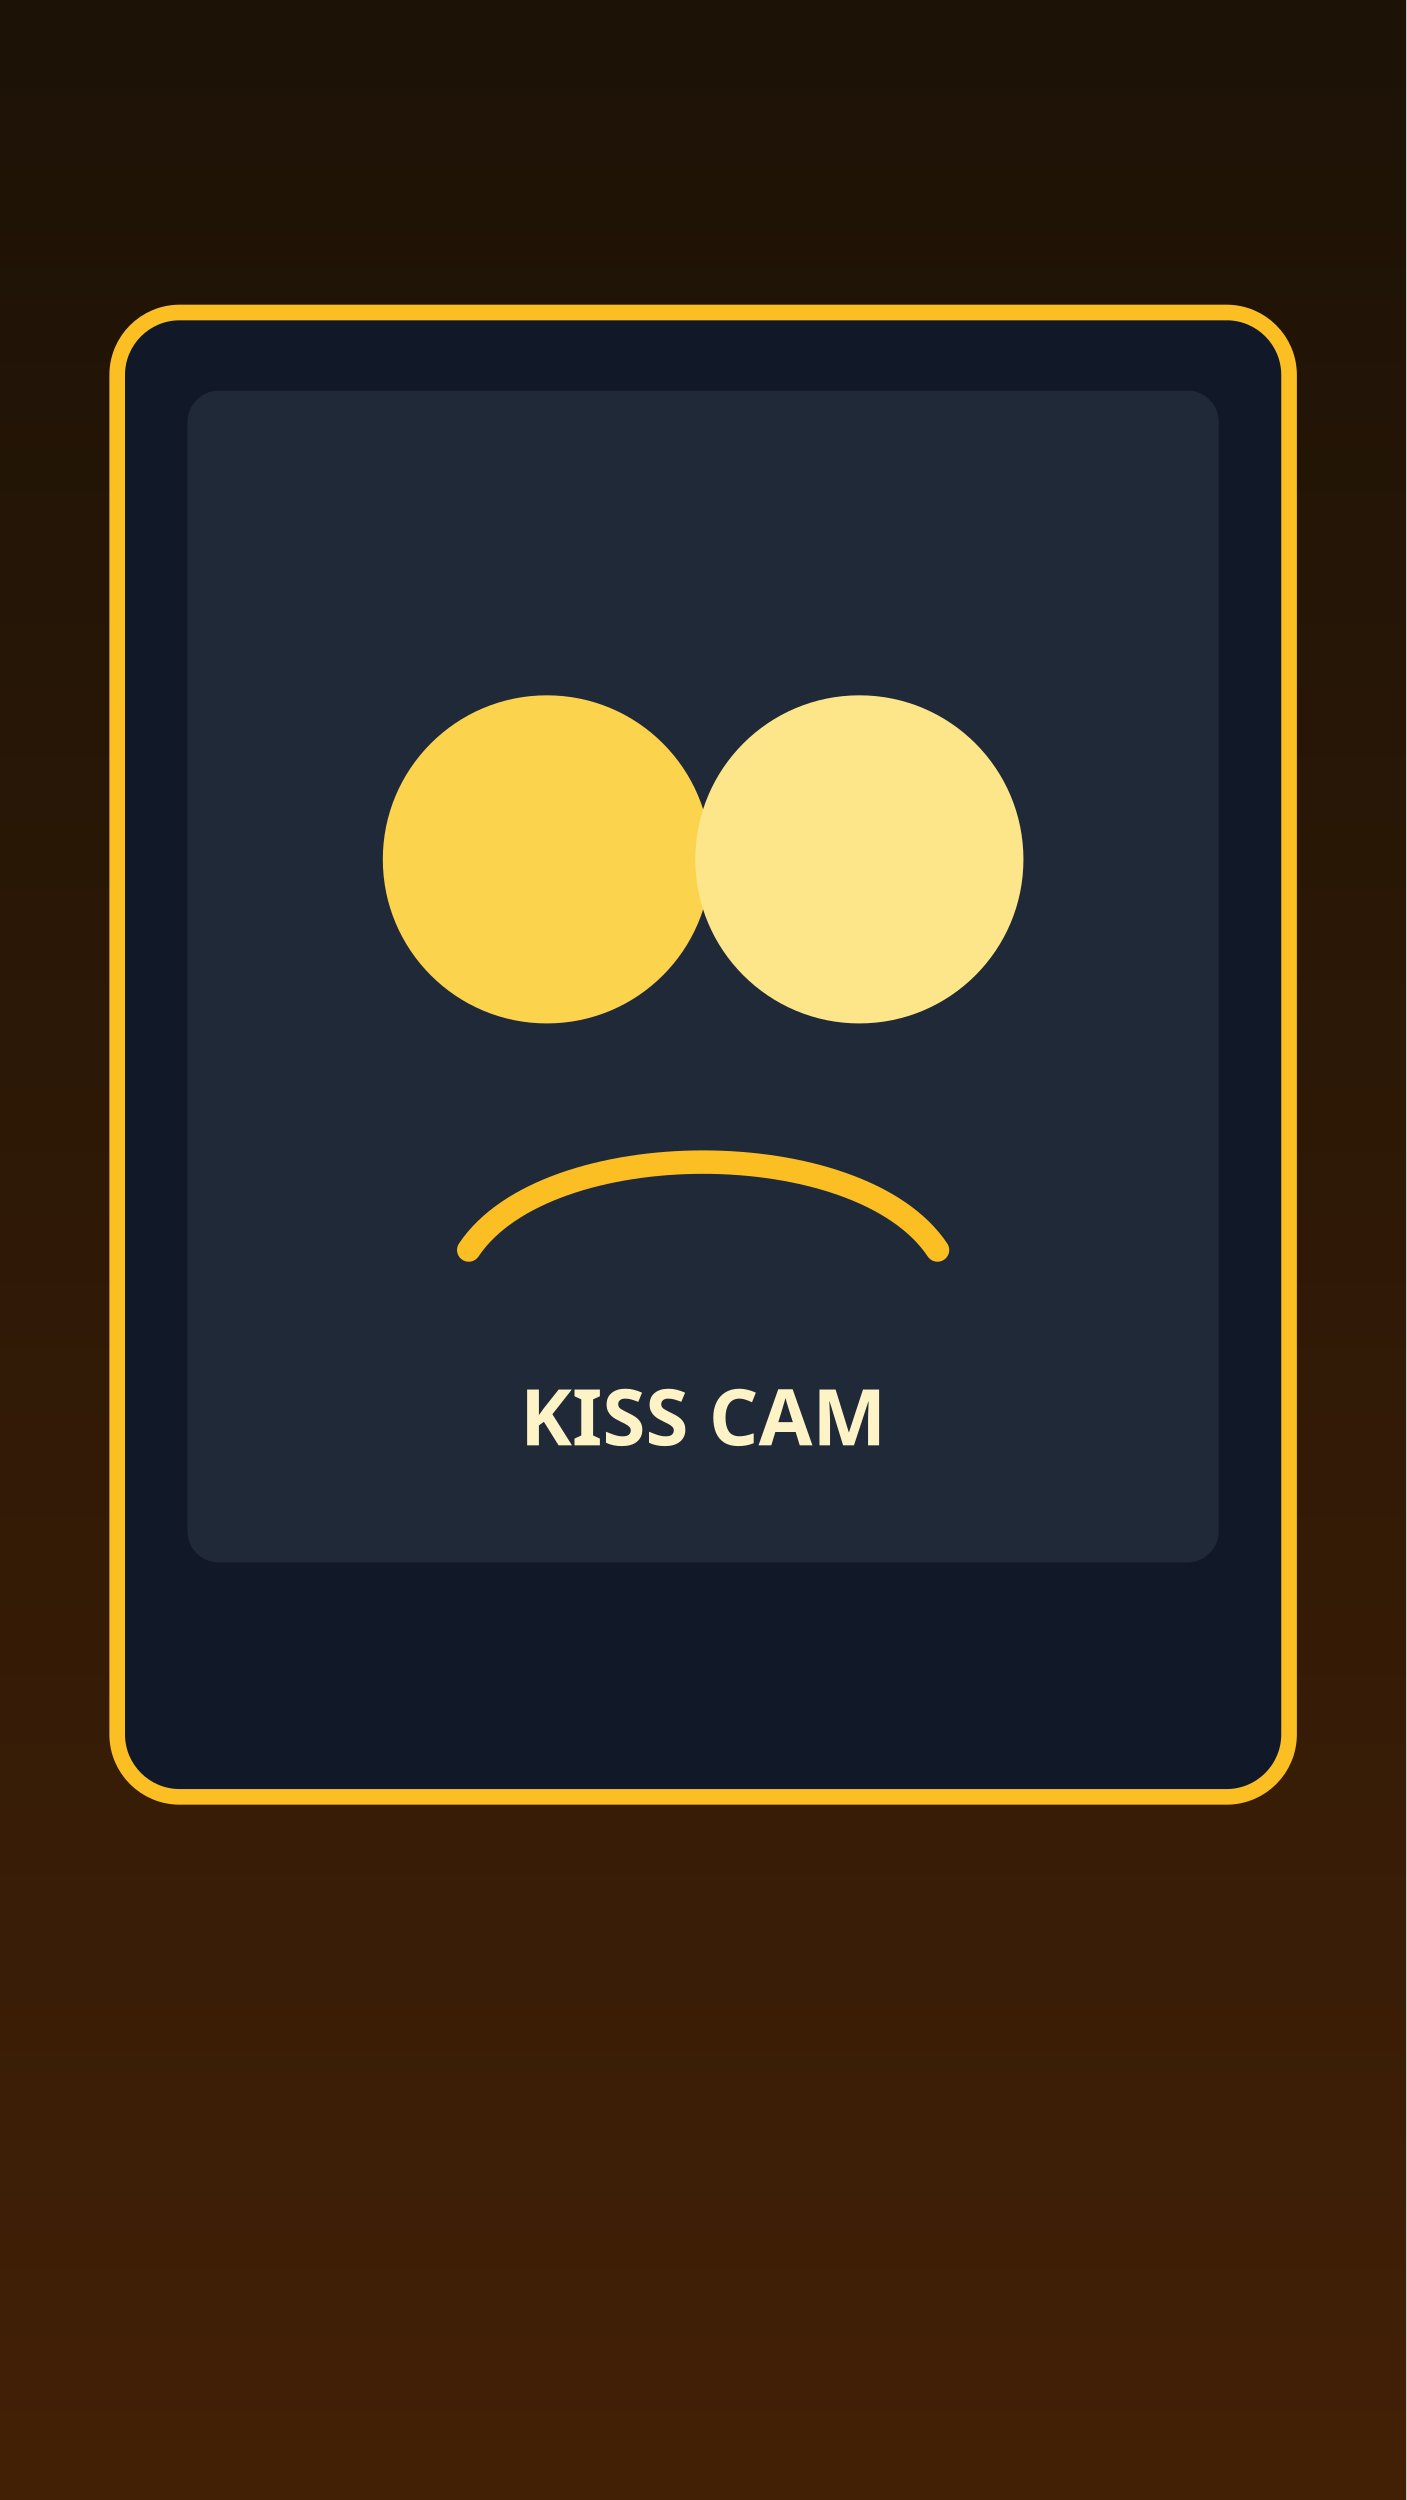
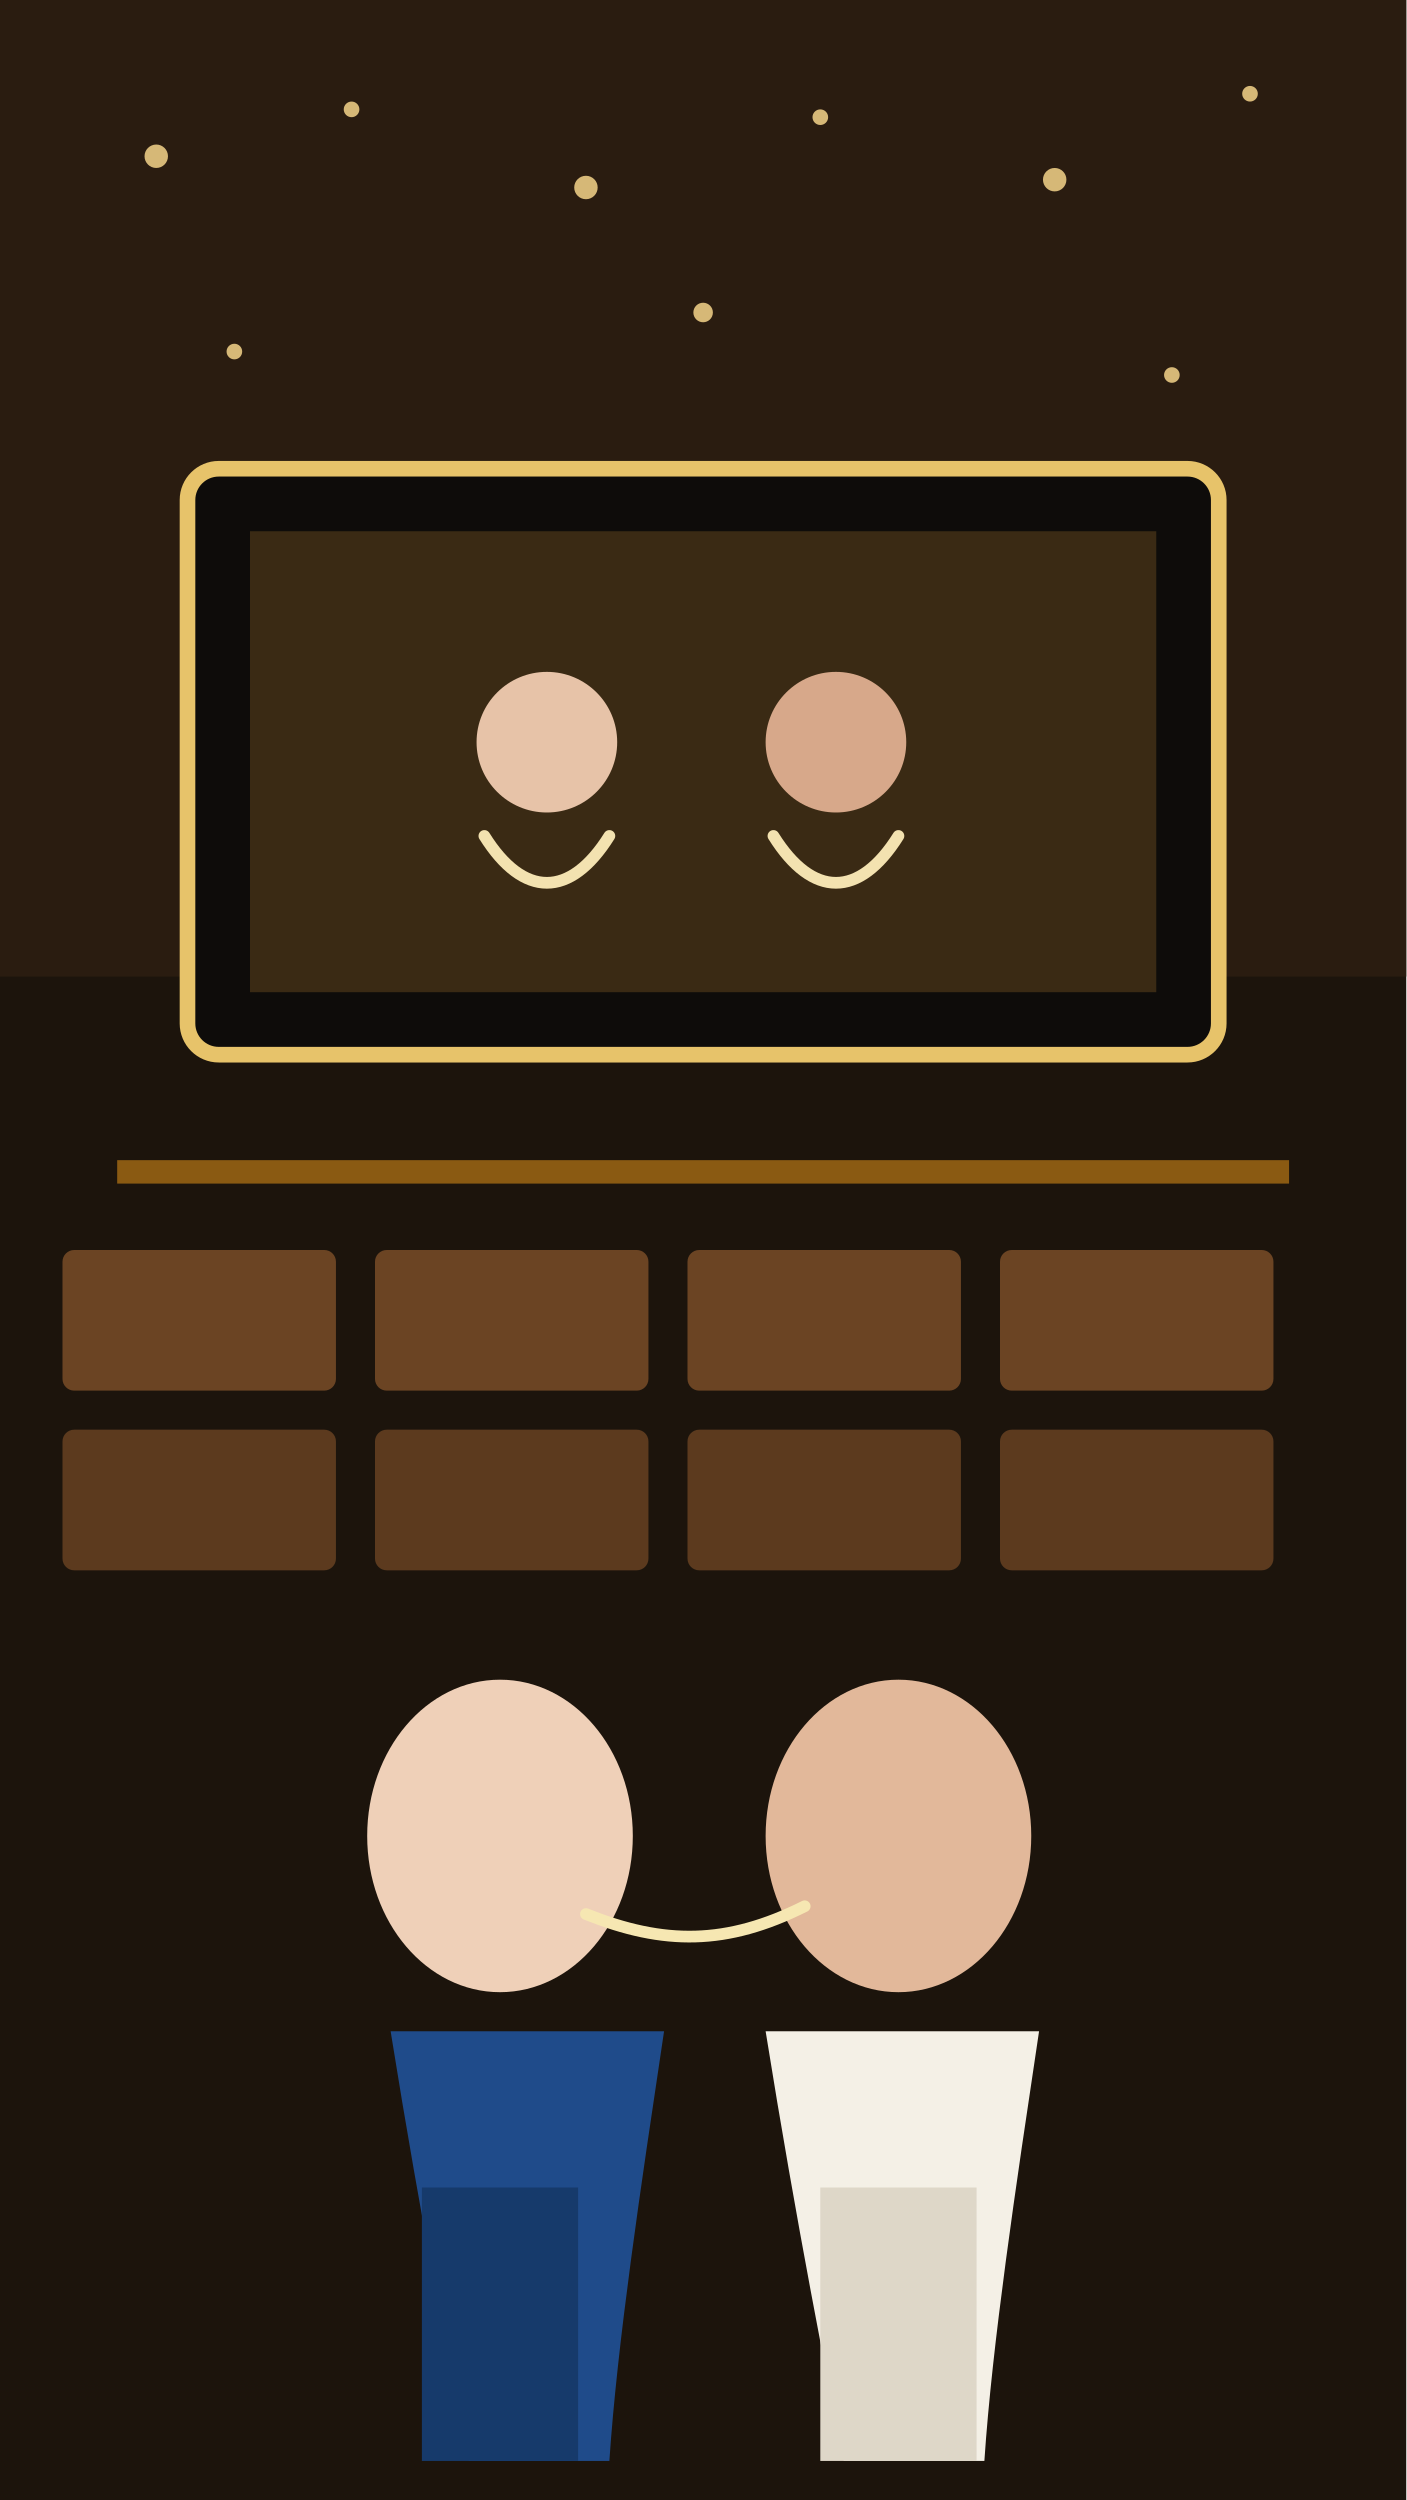
<svg xmlns="http://www.w3.org/2000/svg" viewBox="0 0 360 640" fill="none">
-   <defs>
-     <linearGradient id="bg" x1="0" y1="0" x2="0" y2="640" gradientUnits="userSpaceOnUse">
-       <stop stop-color="#1c1206" />
-       <stop offset="1" stop-color="#422006" />
-     </linearGradient>
-   </defs>
-   <rect width="360" height="640" fill="url(#bg)" />
-   <rect x="30" y="80" width="300" height="380" rx="16" fill="#111827" stroke="#fbbf24" stroke-width="4" />
-   <rect x="48" y="100" width="264" height="300" rx="8" fill="#1f2937" />
-   <circle cx="140" cy="220" r="42" fill="#fcd34d" />
-   <circle cx="220" cy="220" r="42" fill="#fde68a" />
-   <path d="M120 320c20-30 100-30 120 0" stroke="#fbbf24" stroke-width="6" stroke-linecap="round" />
-   <text x="180" y="370" text-anchor="middle" fill="#fef3c7" font-family="system-ui,sans-serif" font-size="20" font-weight="700">KISS CAM</text>
+   <rect width="360" height="640" fill="#1c140c" />
+   <rect y="0" width="360" height="250" fill="#2a1c10" />
+   <g fill="#f5d48a" opacity=".85">
+     <circle cx="40" cy="40" r="3" />
+     <circle cx="90" cy="28" r="2" />
+     <circle cx="150" cy="48" r="3" />
+     <circle cx="210" cy="30" r="2" />
+     <circle cx="270" cy="46" r="3" />
+     <circle cx="320" cy="24" r="2" />
+     <circle cx="60" cy="90" r="2" />
+     <circle cx="180" cy="80" r="2.5" />
+     <circle cx="300" cy="96" r="2" />
+   </g>
+   <rect x="48" y="120" width="264" height="150" rx="8" fill="#0e0c0a" stroke="#e7c36a" stroke-width="4" />
+   <rect x="64" y="136" width="232" height="118" fill="#3a2a14" />
+   <circle cx="140" cy="190" r="18" fill="#e7c3a8" />
+   <circle cx="214" cy="190" r="18" fill="#d7a88a" />
+   <path d="M124 214c10 16 22 16 32 0M198 214c10 16 22 16 32 0" stroke="#f3e2b0" stroke-width="3" stroke-linecap="round" />
+   <path d="M30 300h300" stroke="#8a5a12" stroke-width="6" />
+   <g fill="#6b4423">
+     <rect x="16" y="320" width="70" height="36" rx="3" />
+     <rect x="96" y="320" width="70" height="36" rx="3" />
+     <rect x="176" y="320" width="70" height="36" rx="3" />
+     <rect x="256" y="320" width="70" height="36" rx="3" />
+     <rect x="16" y="366" width="70" height="36" rx="3" opacity=".8" />
+     <rect x="96" y="366" width="70" height="36" rx="3" opacity=".8" />
+     <rect x="176" y="366" width="70" height="36" rx="3" opacity=".8" />
+     <rect x="256" y="366" width="70" height="36" rx="3" opacity=".8" />
+   </g>
+   <ellipse cx="128" cy="470" rx="34" ry="40" fill="#efd0b8" />
+   <ellipse cx="230" cy="470" rx="34" ry="40" fill="#e2b89a" />
+   <path d="M100 520c8 50 16 90 20 110h36c2-30 8-70 14-110" fill="#1f4b8a" />
+   <path d="M196 520c8 50 16 90 20 110h36c2-30 8-70 14-110" fill="#f4f0e6" />
+   <rect x="108" y="560" width="40" height="70" fill="#163a6b" />
+   <rect x="210" y="560" width="40" height="70" fill="#ded7c8" />
+   <path d="M150 490c20 8 36 8 56-2" stroke="#f6e7b2" stroke-width="3" stroke-linecap="round" />
</svg>
